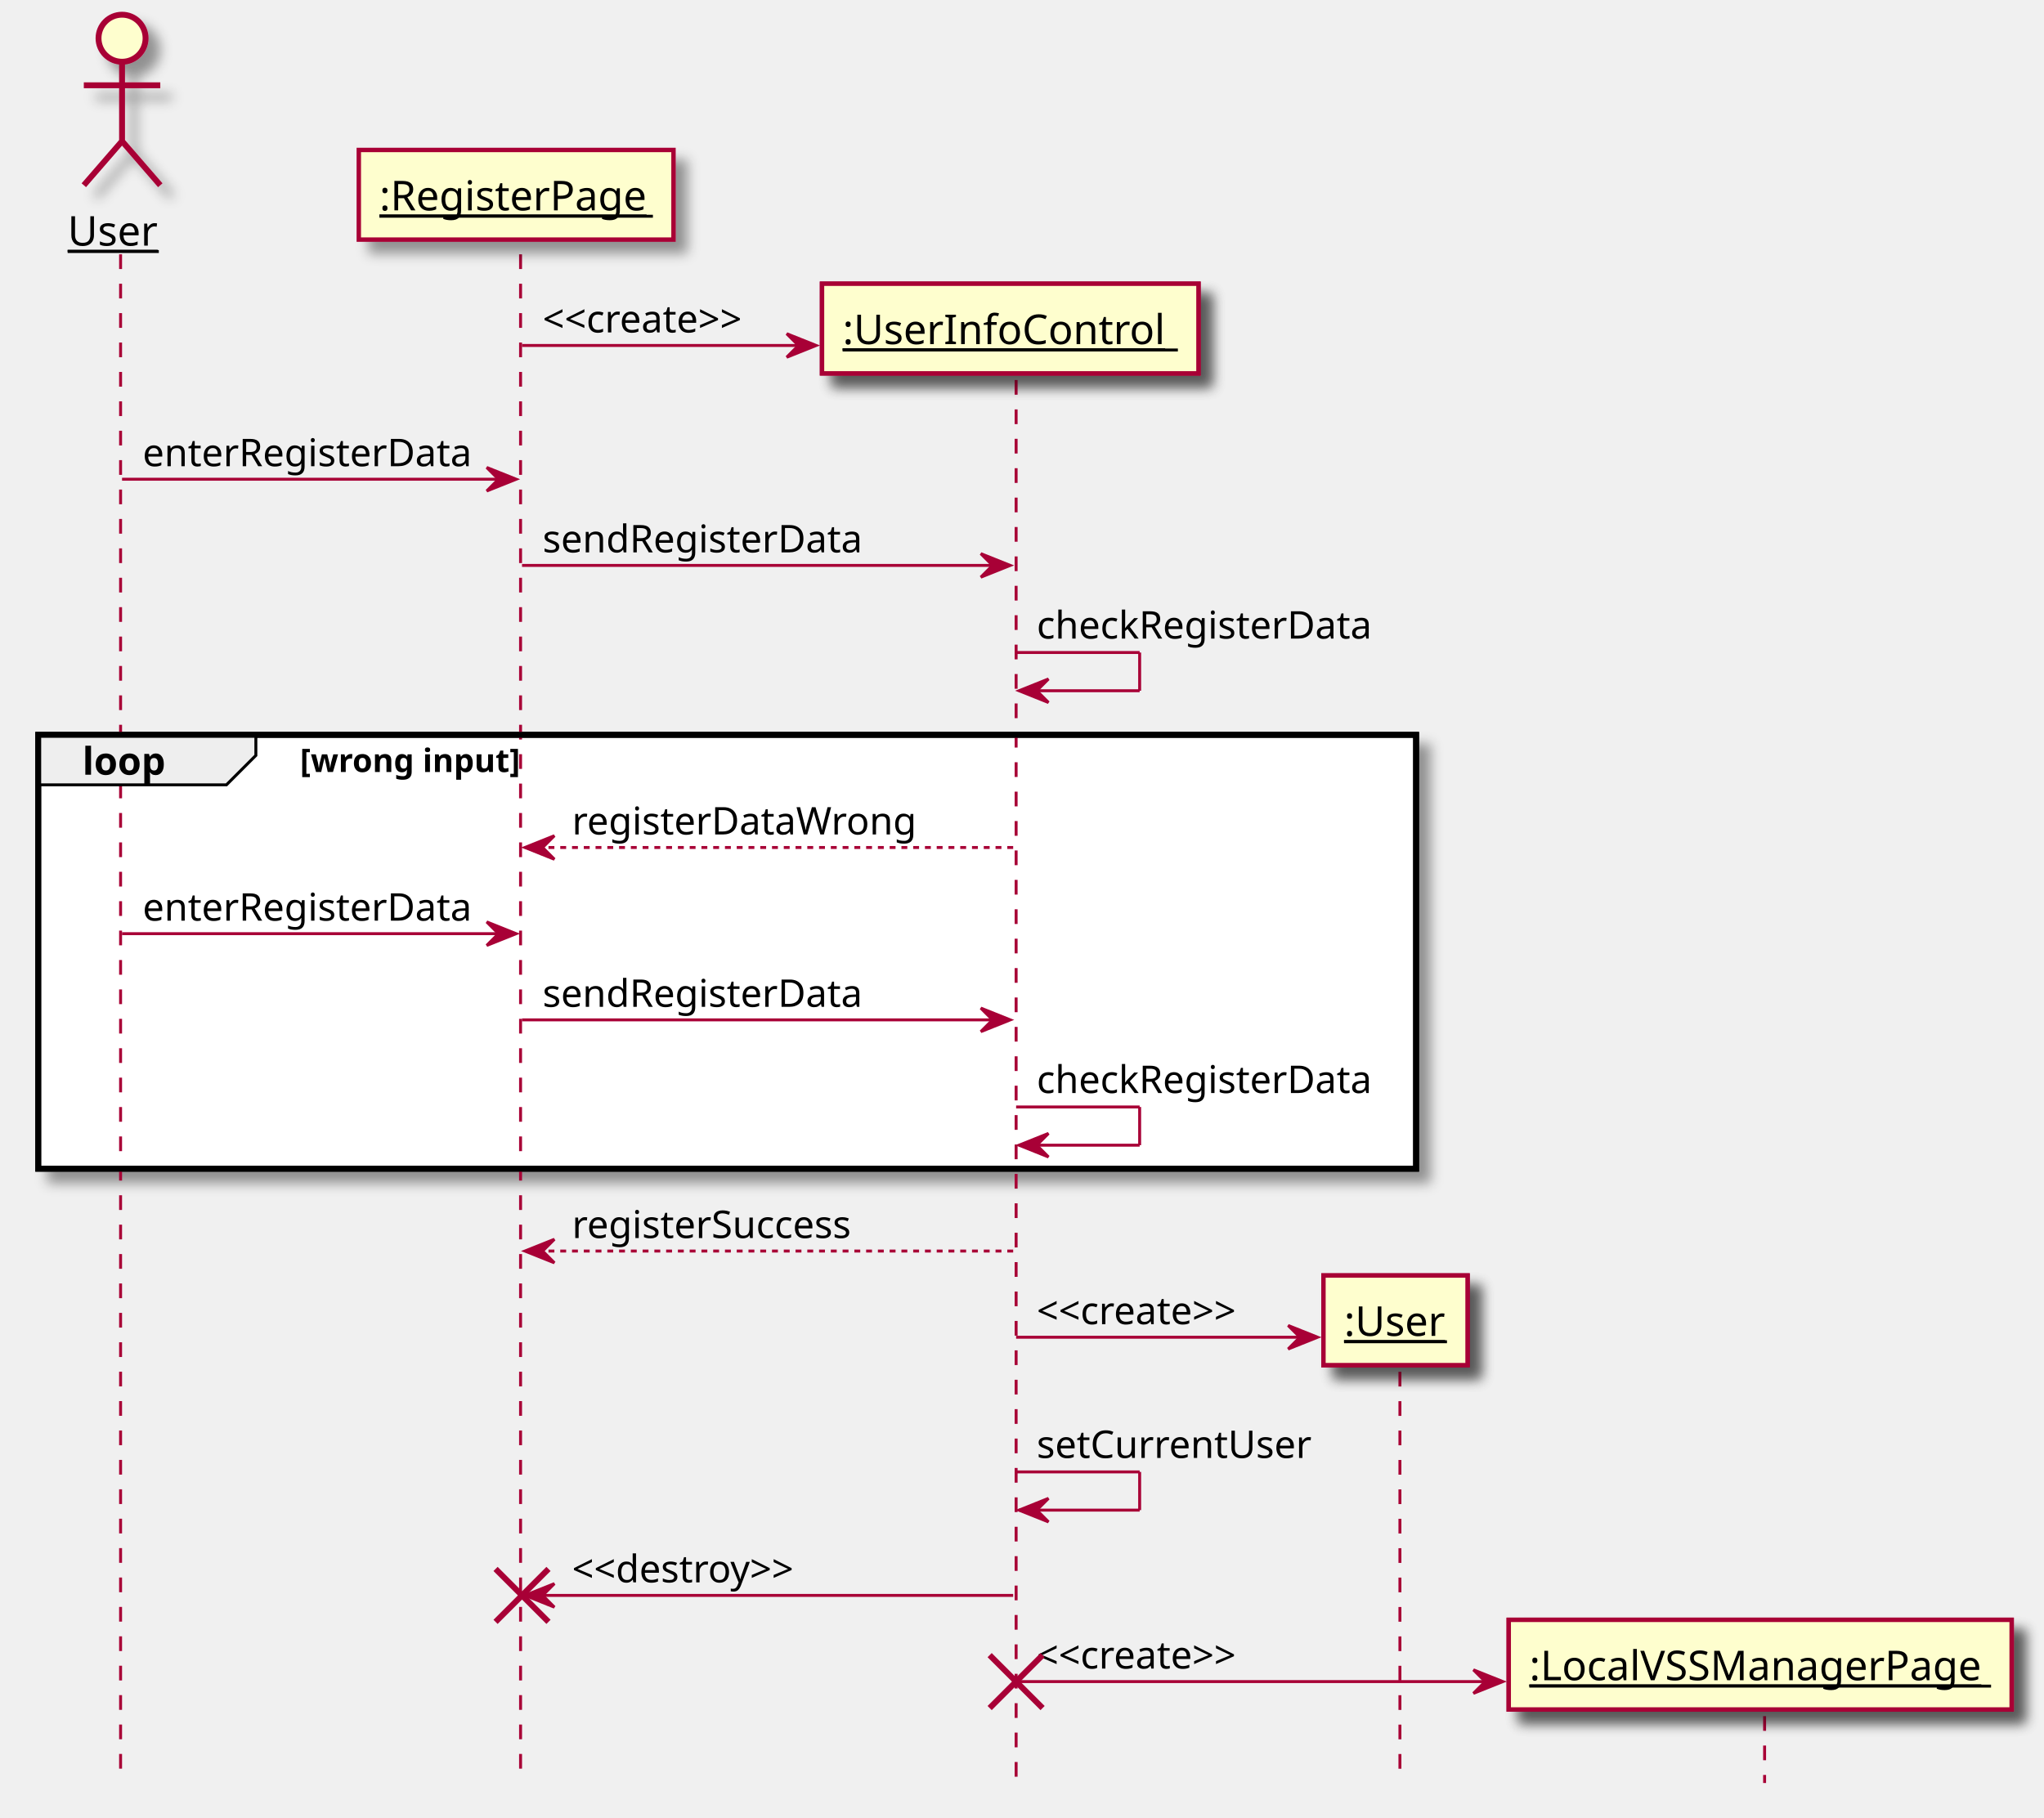
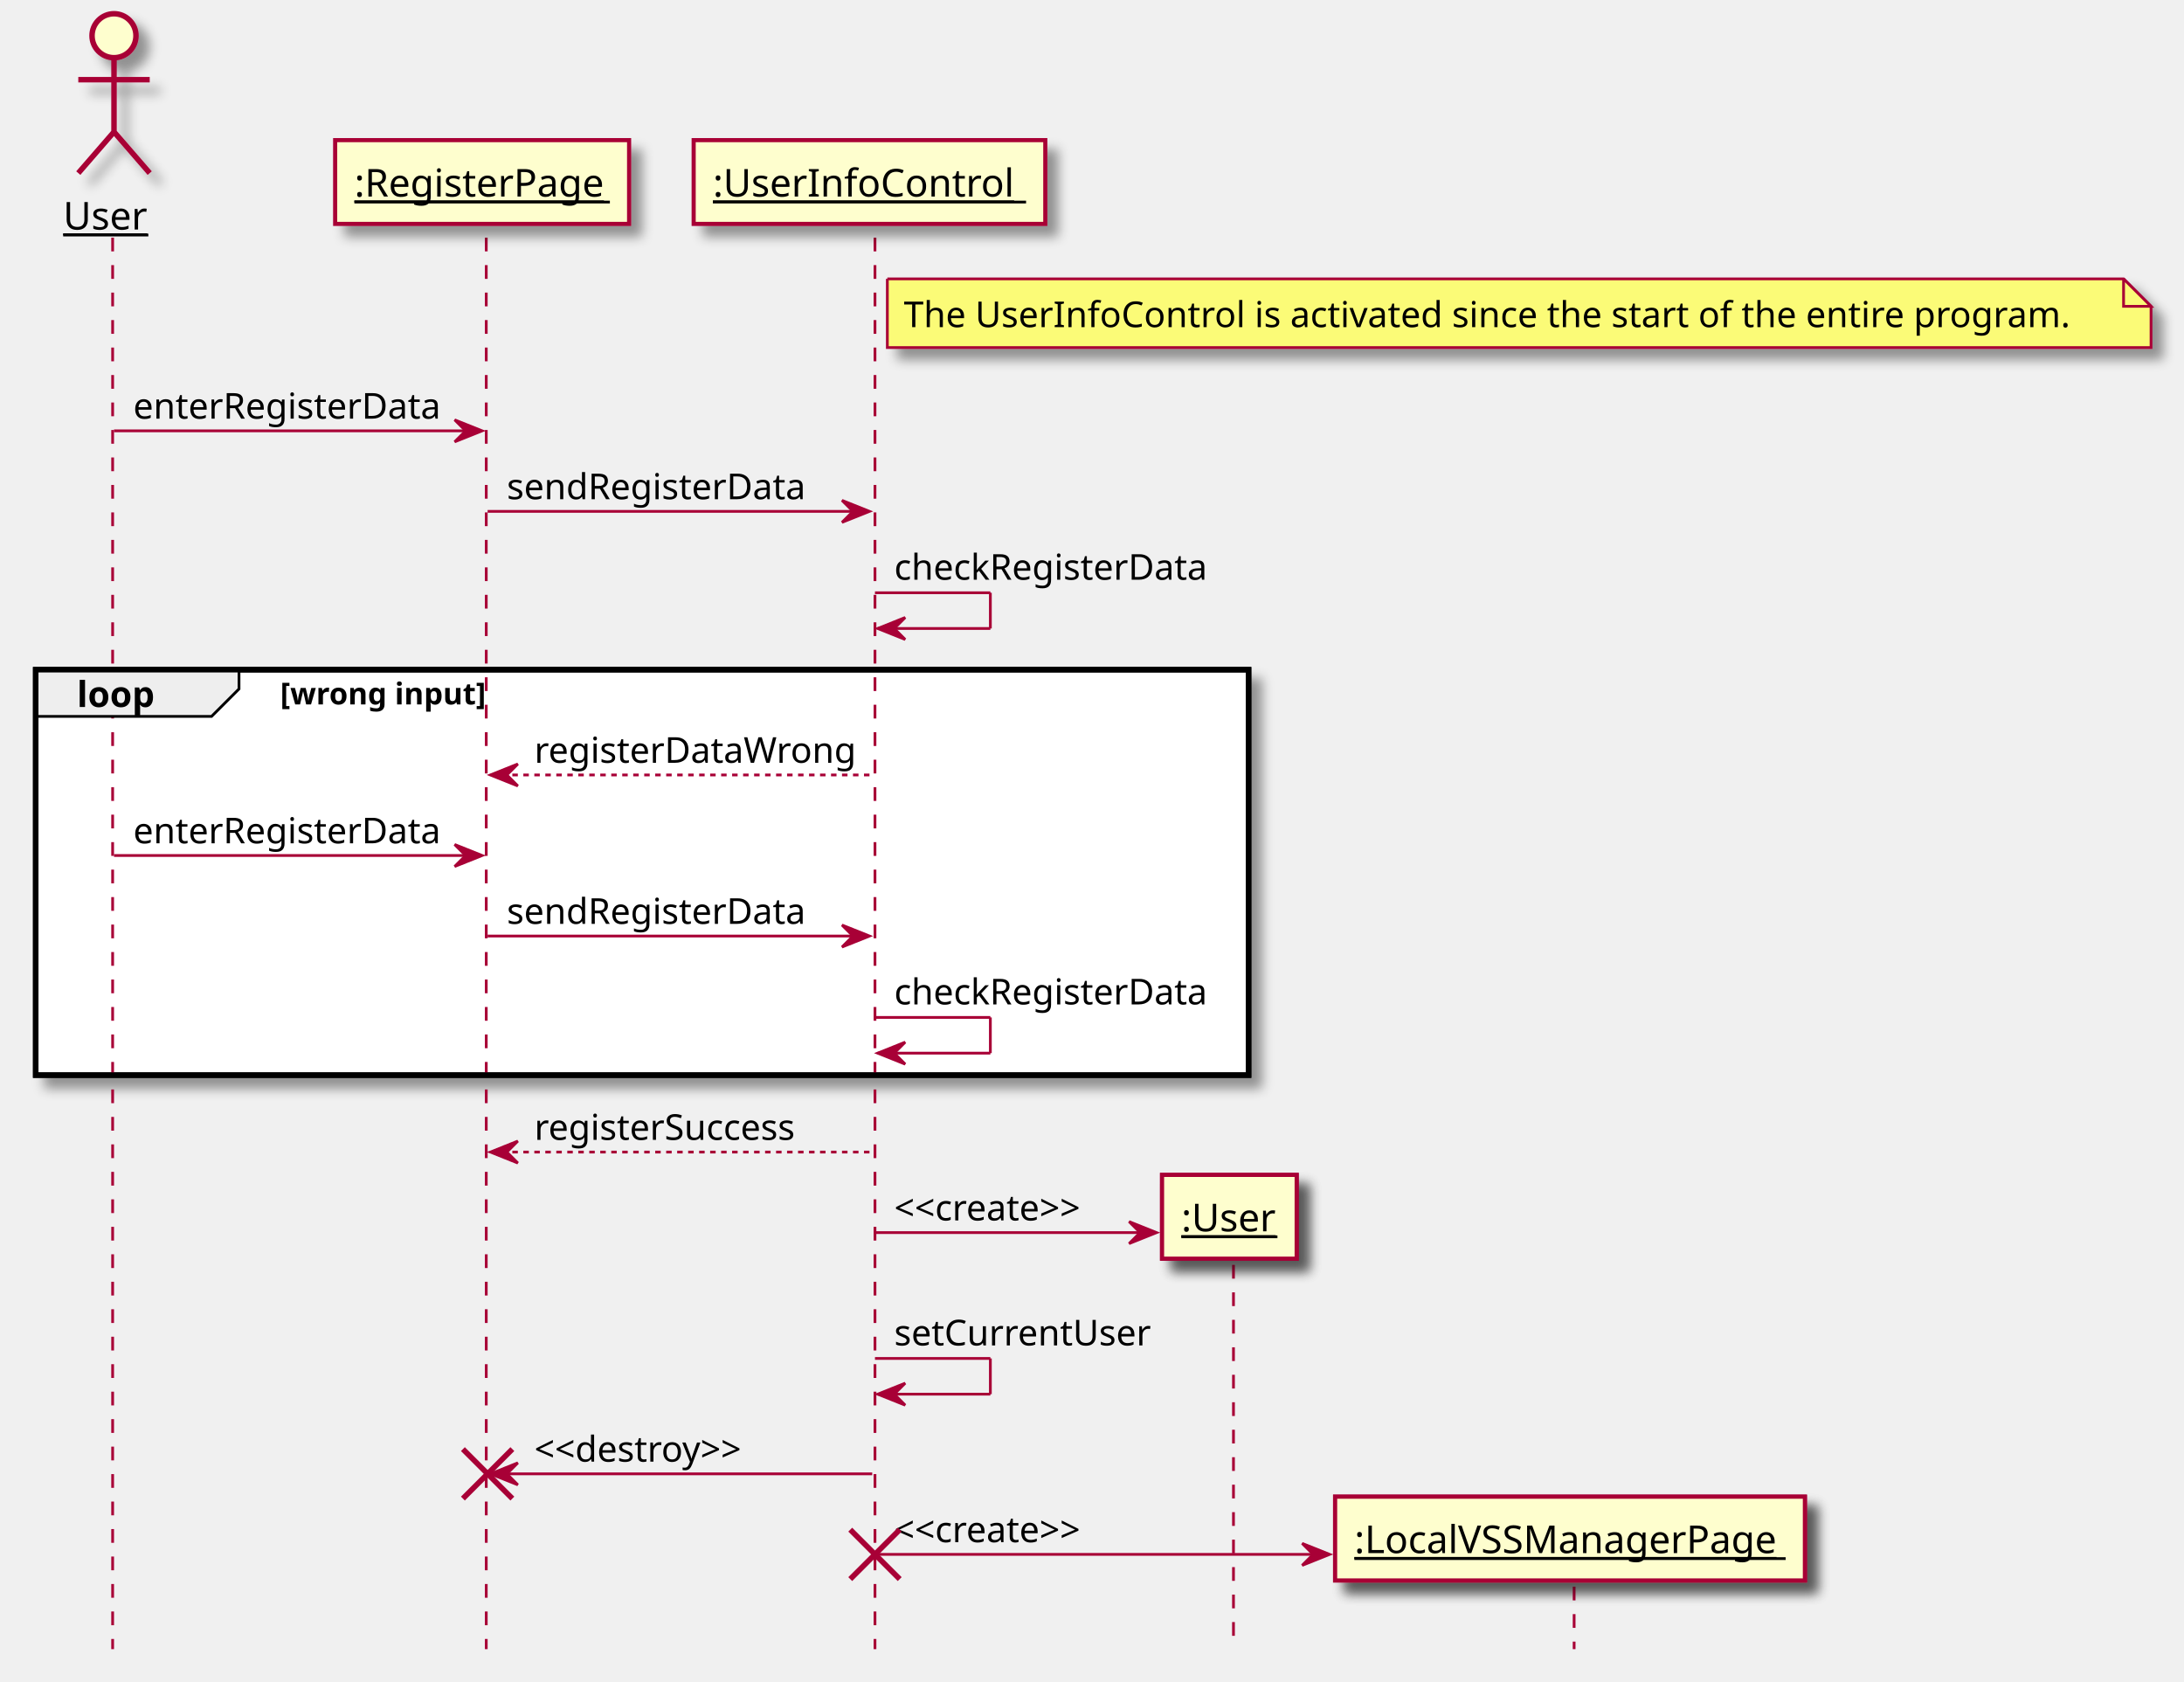
- <svg xmlns="http://www.w3.org/2000/svg" contentScriptType="application/ecmascript" contentStyleType="text/css" height="618px" preserveAspectRatio="none" style="width:695px;height:618px;" version="1.1" viewBox="0 0 695 618" width="695px" zoomAndPan="magnify">
+ <svg xmlns="http://www.w3.org/2000/svg" contentScriptType="application/ecmascript" contentStyleType="text/css" height="612px" preserveAspectRatio="none" style="width:795px;height:612px;" version="1.1" viewBox="0 0 795 612" width="795px" zoomAndPan="magnify">
  <defs>
-     <filter height="300%" id="f18tvggpl348m1" width="300%" x="-1" y="-1">
+     <filter height="300%" id="f1ro2la55lw6bm" width="300%" x="-1" y="-1">
      <feGaussianBlur result="blurOut" stdDeviation="2.0" />
      <feColorMatrix in="blurOut" result="blurOut2" type="matrix" values="0 0 0 0 0 0 0 0 0 0 0 0 0 0 0 0 0 0 .4 0" />
      <feOffset dx="4.0" dy="4.0" in="blurOut2" result="blurOut3" />
      <feBlend in="SourceGraphic" in2="blurOut3" mode="normal" />
    </filter>
  </defs>
  <g>
-     <rect fill="#FEFECE" filter="url(#f18tvggpl348m1)" height="30.488" style="stroke: #A80036; stroke-width: 1.5;" width="128" x="279.5" y="96.488" />
-     <text fill="#000000" font-family="sans-serif" font-size="14" lengthAdjust="spacingAndGlyphs" text-decoration="underline" textLength="114" x="286.5" y="117.023">:UserInfoControl</text>
-     <line style="stroke: #000000; stroke-width: 1.0;" x1="286.5" x2="400.5" y1="119.023" y2="119.023" />
-     <rect fill="#FFFFFF" filter="url(#f18tvggpl348m1)" height="147.553" style="stroke: #000000; stroke-width: 2.0;" width="468.5" x="13" y="249.908" />
-     <rect fill="#FEFECE" filter="url(#f18tvggpl348m1)" height="30.488" style="stroke: #A80036; stroke-width: 1.5;" width="49" x="450" y="433.772" />
-     <text fill="#000000" font-family="sans-serif" font-size="14" lengthAdjust="spacingAndGlyphs" text-decoration="underline" textLength="35" x="457" y="454.307">:User</text>
-     <line style="stroke: #000000; stroke-width: 1.0;" x1="457" x2="492" y1="456.307" y2="456.307" />
-     <rect fill="#FEFECE" filter="url(#f18tvggpl348m1)" height="30.488" style="stroke: #A80036; stroke-width: 1.5;" width="171" x="513" y="550.881" />
-     <text fill="#000000" font-family="sans-serif" font-size="14" lengthAdjust="spacingAndGlyphs" text-decoration="underline" textLength="157" x="520" y="571.416">:LocalVSSManagerPage</text>
-     <line style="stroke: #000000; stroke-width: 1.0;" x1="520" x2="677" y1="573.416" y2="573.416" />
-     <line style="stroke: #A80036; stroke-width: 1.0; stroke-dasharray: 5.0,5.0;" x1="41" x2="41" y1="86.488" y2="606.369" />
-     <line style="stroke: #A80036; stroke-width: 1.0; stroke-dasharray: 5.0,5.0;" x1="177" x2="177" y1="86.488" y2="606.369" />
-     <line style="stroke: #A80036; stroke-width: 1.0; stroke-dasharray: 5.0,5.0;" x1="345.5" x2="345.5" y1="129.232" y2="606.369" />
-     <line style="stroke: #A80036; stroke-width: 1.0; stroke-dasharray: 5.0,5.0;" x1="476" x2="476" y1="466.516" y2="606.369" />
-     <line style="stroke: #A80036; stroke-width: 1.0; stroke-dasharray: 5.0,5.0;" x1="600" x2="600" y1="583.625" y2="606.369" />
+     <rect fill="#FFFFFF" filter="url(#f1ro2la55lw6bm)" height="147.553" style="stroke: #000000; stroke-width: 2.0;" width="441.5" x="13" y="243.731" />
+     <rect fill="#FEFECE" filter="url(#f1ro2la55lw6bm)" height="30.488" style="stroke: #A80036; stroke-width: 1.5;" width="49" x="423" y="427.594" />
+     <text fill="#000000" font-family="sans-serif" font-size="14" lengthAdjust="spacingAndGlyphs" text-decoration="underline" textLength="35" x="430" y="448.129">:User</text>
+     <line style="stroke: #000000; stroke-width: 1.0;" x1="430" x2="465" y1="450.129" y2="450.129" />
+     <rect fill="#FEFECE" filter="url(#f1ro2la55lw6bm)" height="30.488" style="stroke: #A80036; stroke-width: 1.5;" width="171" x="486" y="544.703" />
+     <text fill="#000000" font-family="sans-serif" font-size="14" lengthAdjust="spacingAndGlyphs" text-decoration="underline" textLength="157" x="493" y="565.238">:LocalVSSManagerPage</text>
+     <line style="stroke: #000000; stroke-width: 1.0;" x1="493" x2="650" y1="567.238" y2="567.238" />
+     <line style="stroke: #A80036; stroke-width: 1.0; stroke-dasharray: 5.0,5.0;" x1="41" x2="41" y1="86.488" y2="600.191" />
+     <line style="stroke: #A80036; stroke-width: 1.0; stroke-dasharray: 5.0,5.0;" x1="177" x2="177" y1="86.488" y2="600.191" />
+     <line style="stroke: #A80036; stroke-width: 1.0; stroke-dasharray: 5.0,5.0;" x1="318.5" x2="318.5" y1="86.488" y2="600.191" />
+     <line style="stroke: #A80036; stroke-width: 1.0; stroke-dasharray: 5.0,5.0;" x1="449" x2="449" y1="460.338" y2="600.191" />
+     <line style="stroke: #A80036; stroke-width: 1.0; stroke-dasharray: 5.0,5.0;" x1="573" x2="573" y1="577.447" y2="600.191" />
    <text fill="#000000" font-family="sans-serif" font-size="14" lengthAdjust="spacingAndGlyphs" text-decoration="underline" textLength="31" x="23" y="83.535">User</text>
    <line style="stroke: #000000; stroke-width: 1.0;" x1="23" x2="54" y1="85.535" y2="85.535" />
-     <ellipse cx="41.5" cy="13" fill="#FEFECE" filter="url(#f18tvggpl348m1)" rx="8" ry="8" style="stroke: #A80036; stroke-width: 2.0;" />
-     <path d="M41.5,21 L41.5,48 M28.5,29 L54.5,29 M41.5,48 L28.5,63 M41.5,48 L54.5,63 " fill="none" filter="url(#f18tvggpl348m1)" style="stroke: #A80036; stroke-width: 2.0;" />
-     <rect fill="#FEFECE" filter="url(#f18tvggpl348m1)" height="30.488" style="stroke: #A80036; stroke-width: 1.5;" width="107" x="122" y="51" />
+     <ellipse cx="41.5" cy="13" fill="#FEFECE" filter="url(#f1ro2la55lw6bm)" rx="8" ry="8" style="stroke: #A80036; stroke-width: 2.0;" />
+     <path d="M41.5,21 L41.5,48 M28.5,29 L54.5,29 M41.5,48 L28.5,63 M41.5,48 L54.5,63 " fill="none" filter="url(#f1ro2la55lw6bm)" style="stroke: #A80036; stroke-width: 2.0;" />
+     <rect fill="#FEFECE" filter="url(#f1ro2la55lw6bm)" height="30.488" style="stroke: #A80036; stroke-width: 1.5;" width="107" x="122" y="51" />
    <text fill="#000000" font-family="sans-serif" font-size="14" lengthAdjust="spacingAndGlyphs" text-decoration="underline" textLength="93" x="129" y="71.535">:RegisterPage</text>
    <line style="stroke: #000000; stroke-width: 1.0;" x1="129" x2="222" y1="73.535" y2="73.535" />
-     <polygon fill="#A80036" points="267.5,113.488,277.5,117.488,267.5,121.488,271.5,117.488" style="stroke: #A80036; stroke-width: 1.0;" />
-     <line style="stroke: #A80036; stroke-width: 1.0;" x1="177.5" x2="273.5" y1="117.488" y2="117.488" />
-     <text fill="#000000" font-family="sans-serif" font-size="13" lengthAdjust="spacingAndGlyphs" textLength="78" x="184.5" y="113.057">&lt;&lt;create&gt;&gt;</text>
-     <rect fill="#FEFECE" filter="url(#f18tvggpl348m1)" height="30.488" style="stroke: #A80036; stroke-width: 1.5;" width="128" x="279.5" y="96.488" />
-     <text fill="#000000" font-family="sans-serif" font-size="14" lengthAdjust="spacingAndGlyphs" text-decoration="underline" textLength="114" x="286.5" y="117.023">:UserInfoControl</text>
-     <line style="stroke: #000000; stroke-width: 1.0;" x1="286.5" x2="400.5" y1="119.023" y2="119.023" />
-     <polygon fill="#A80036" points="165.5,158.977,175.5,162.977,165.5,166.977,169.5,162.977" style="stroke: #A80036; stroke-width: 1.0;" />
-     <line style="stroke: #A80036; stroke-width: 1.0;" x1="41.5" x2="171.5" y1="162.977" y2="162.977" />
-     <text fill="#000000" font-family="sans-serif" font-size="13" lengthAdjust="spacingAndGlyphs" textLength="112" x="48.5" y="158.545">enterRegisterData</text>
-     <polygon fill="#A80036" points="333.5,188.287,343.5,192.287,333.5,196.287,337.5,192.287" style="stroke: #A80036; stroke-width: 1.0;" />
-     <line style="stroke: #A80036; stroke-width: 1.0;" x1="177.5" x2="339.5" y1="192.287" y2="192.287" />
-     <text fill="#000000" font-family="sans-serif" font-size="13" lengthAdjust="spacingAndGlyphs" textLength="110" x="184.5" y="187.856">sendRegisterData</text>
-     <line style="stroke: #A80036; stroke-width: 1.0;" x1="345.5" x2="387.5" y1="221.908" y2="221.908" />
-     <line style="stroke: #A80036; stroke-width: 1.0;" x1="387.5" x2="387.5" y1="221.908" y2="234.908" />
-     <line style="stroke: #A80036; stroke-width: 1.0;" x1="346.5" x2="387.5" y1="234.908" y2="234.908" />
-     <polygon fill="#A80036" points="356.5,230.908,346.5,234.908,356.5,238.908,352.5,234.908" style="stroke: #A80036; stroke-width: 1.0;" />
-     <text fill="#000000" font-family="sans-serif" font-size="13" lengthAdjust="spacingAndGlyphs" textLength="117" x="352.5" y="217.166">checkRegisterData</text>
-     <path d="M13,249.908 L87,249.908 L87,256.908 L77,266.908 L13,266.908 L13,249.908 " fill="#EEEEEE" style="stroke: #000000; stroke-width: 1.0;" />
-     <rect fill="none" height="147.553" style="stroke: #000000; stroke-width: 2.0;" width="468.5" x="13" y="249.908" />
-     <text fill="#000000" font-family="sans-serif" font-size="13" font-weight="bold" lengthAdjust="spacingAndGlyphs" textLength="29" x="28" y="263.477">loop</text>
-     <text fill="#000000" font-family="sans-serif" font-size="11" font-weight="bold" lengthAdjust="spacingAndGlyphs" textLength="76" x="102" y="262.543">[wrong input]</text>
-     <polygon fill="#A80036" points="188.5,284.219,178.5,288.219,188.5,292.219,184.5,288.219" style="stroke: #A80036; stroke-width: 1.0;" />
-     <line style="stroke: #A80036; stroke-width: 1.0; stroke-dasharray: 2.0,2.0;" x1="182.5" x2="344.5" y1="288.219" y2="288.219" />
-     <text fill="#000000" font-family="sans-serif" font-size="13" lengthAdjust="spacingAndGlyphs" textLength="117" x="194.5" y="283.787">registerDataWrong</text>
-     <polygon fill="#A80036" points="165.5,313.529,175.5,317.529,165.5,321.529,169.5,317.529" style="stroke: #A80036; stroke-width: 1.0;" />
-     <line style="stroke: #A80036; stroke-width: 1.0;" x1="41.5" x2="171.5" y1="317.529" y2="317.529" />
-     <text fill="#000000" font-family="sans-serif" font-size="13" lengthAdjust="spacingAndGlyphs" textLength="112" x="48.5" y="313.098">enterRegisterData</text>
-     <polygon fill="#A80036" points="333.5,342.84,343.5,346.84,333.5,350.84,337.5,346.84" style="stroke: #A80036; stroke-width: 1.0;" />
-     <line style="stroke: #A80036; stroke-width: 1.0;" x1="177.5" x2="339.5" y1="346.84" y2="346.84" />
-     <text fill="#000000" font-family="sans-serif" font-size="13" lengthAdjust="spacingAndGlyphs" textLength="110" x="184.5" y="342.408">sendRegisterData</text>
-     <line style="stroke: #A80036; stroke-width: 1.0;" x1="345.5" x2="387.5" y1="376.461" y2="376.461" />
-     <line style="stroke: #A80036; stroke-width: 1.0;" x1="387.5" x2="387.5" y1="376.461" y2="389.461" />
-     <line style="stroke: #A80036; stroke-width: 1.0;" x1="346.5" x2="387.5" y1="389.461" y2="389.461" />
-     <polygon fill="#A80036" points="356.5,385.461,346.5,389.461,356.5,393.461,352.5,389.461" style="stroke: #A80036; stroke-width: 1.0;" />
-     <text fill="#000000" font-family="sans-serif" font-size="13" lengthAdjust="spacingAndGlyphs" textLength="117" x="352.5" y="371.719">checkRegisterData</text>
-     <polygon fill="#A80036" points="188.5,421.461,178.5,425.461,188.5,429.461,184.5,425.461" style="stroke: #A80036; stroke-width: 1.0;" />
-     <line style="stroke: #A80036; stroke-width: 1.0; stroke-dasharray: 2.0,2.0;" x1="182.5" x2="344.5" y1="425.461" y2="425.461" />
-     <text fill="#000000" font-family="sans-serif" font-size="13" lengthAdjust="spacingAndGlyphs" textLength="98" x="194.5" y="421.029">registerSuccess</text>
-     <polygon fill="#A80036" points="438,450.772,448,454.772,438,458.772,442,454.772" style="stroke: #A80036; stroke-width: 1.0;" />
-     <line style="stroke: #A80036; stroke-width: 1.0;" x1="345.5" x2="444" y1="454.772" y2="454.772" />
-     <text fill="#000000" font-family="sans-serif" font-size="13" lengthAdjust="spacingAndGlyphs" textLength="78" x="352.5" y="450.34">&lt;&lt;create&gt;&gt;</text>
-     <rect fill="#FEFECE" filter="url(#f18tvggpl348m1)" height="30.488" style="stroke: #A80036; stroke-width: 1.5;" width="49" x="450" y="433.772" />
-     <text fill="#000000" font-family="sans-serif" font-size="14" lengthAdjust="spacingAndGlyphs" text-decoration="underline" textLength="35" x="457" y="454.307">:User</text>
-     <line style="stroke: #000000; stroke-width: 1.0;" x1="457" x2="492" y1="456.307" y2="456.307" />
-     <line style="stroke: #A80036; stroke-width: 1.0;" x1="345.5" x2="387.5" y1="500.57" y2="500.57" />
-     <line style="stroke: #A80036; stroke-width: 1.0;" x1="387.5" x2="387.5" y1="500.57" y2="513.57" />
-     <line style="stroke: #A80036; stroke-width: 1.0;" x1="346.5" x2="387.5" y1="513.57" y2="513.57" />
-     <polygon fill="#A80036" points="356.5,509.57,346.5,513.57,356.5,517.57,352.5,513.57" style="stroke: #A80036; stroke-width: 1.0;" />
-     <text fill="#000000" font-family="sans-serif" font-size="13" lengthAdjust="spacingAndGlyphs" textLength="94" x="352.5" y="495.828">setCurrentUser</text>
-     <polygon fill="#A80036" points="188.5,538.57,178.5,542.57,188.5,546.57,184.5,542.57" style="stroke: #A80036; stroke-width: 1.0;" />
-     <line style="stroke: #A80036; stroke-width: 1.0;" x1="182.5" x2="344.5" y1="542.57" y2="542.57" />
-     <text fill="#000000" font-family="sans-serif" font-size="13" lengthAdjust="spacingAndGlyphs" textLength="87" x="194.5" y="538.139">&lt;&lt;destroy&gt;&gt;</text>
-     <line style="stroke: #A80036; stroke-width: 2.0;" x1="168.5" x2="186.5" y1="533.57" y2="551.57" />
-     <line style="stroke: #A80036; stroke-width: 2.0;" x1="168.5" x2="186.5" y1="551.57" y2="533.57" />
-     <polygon fill="#A80036" points="501,567.881,511,571.881,501,575.881,505,571.881" style="stroke: #A80036; stroke-width: 1.0;" />
-     <line style="stroke: #A80036; stroke-width: 1.0;" x1="345.5" x2="507" y1="571.881" y2="571.881" />
-     <text fill="#000000" font-family="sans-serif" font-size="13" lengthAdjust="spacingAndGlyphs" textLength="78" x="352.5" y="567.449">&lt;&lt;create&gt;&gt;</text>
-     <rect fill="#FEFECE" filter="url(#f18tvggpl348m1)" height="30.488" style="stroke: #A80036; stroke-width: 1.5;" width="171" x="513" y="550.881" />
-     <text fill="#000000" font-family="sans-serif" font-size="14" lengthAdjust="spacingAndGlyphs" text-decoration="underline" textLength="157" x="520" y="571.416">:LocalVSSManagerPage</text>
-     <line style="stroke: #000000; stroke-width: 1.0;" x1="520" x2="677" y1="573.416" y2="573.416" />
-     <line style="stroke: #A80036; stroke-width: 2.0;" x1="336.5" x2="354.5" y1="562.881" y2="580.881" />
-     <line style="stroke: #A80036; stroke-width: 2.0;" x1="336.5" x2="354.5" y1="580.881" y2="562.881" />
+     <rect fill="#FEFECE" filter="url(#f1ro2la55lw6bm)" height="30.488" style="stroke: #A80036; stroke-width: 1.5;" width="128" x="252.5" y="51" />
+     <text fill="#000000" font-family="sans-serif" font-size="14" lengthAdjust="spacingAndGlyphs" text-decoration="underline" textLength="114" x="259.5" y="71.535">:UserInfoControl</text>
+     <line style="stroke: #000000; stroke-width: 1.0;" x1="259.5" x2="373.5" y1="73.535" y2="73.535" />
+     <path d="M323,101.488 L323,126.488 L783,126.488 L783,111.488 L773,101.488 L323,101.488 " fill="#FBFB77" filter="url(#f1ro2la55lw6bm)" style="stroke: #A80036; stroke-width: 1.0;" />
+     <path d="M773,101.488 L773,111.488 L783,111.488 L773,101.488 " fill="#FBFB77" style="stroke: #A80036; stroke-width: 1.0;" />
+     <text fill="#000000" font-family="sans-serif" font-size="13" lengthAdjust="spacingAndGlyphs" textLength="439" x="329" y="119.057">The UserInfoControl is activated since the start of the entire program.</text>
+     <polygon fill="#A80036" points="165.5,152.799,175.5,156.799,165.5,160.799,169.5,156.799" style="stroke: #A80036; stroke-width: 1.0;" />
+     <line style="stroke: #A80036; stroke-width: 1.0;" x1="41.5" x2="171.5" y1="156.799" y2="156.799" />
+     <text fill="#000000" font-family="sans-serif" font-size="13" lengthAdjust="spacingAndGlyphs" textLength="112" x="48.5" y="152.367">enterRegisterData</text>
+     <polygon fill="#A80036" points="306.5,182.109,316.5,186.109,306.5,190.109,310.5,186.109" style="stroke: #A80036; stroke-width: 1.0;" />
+     <line style="stroke: #A80036; stroke-width: 1.0;" x1="177.5" x2="312.5" y1="186.109" y2="186.109" />
+     <text fill="#000000" font-family="sans-serif" font-size="13" lengthAdjust="spacingAndGlyphs" textLength="110" x="184.5" y="181.678">sendRegisterData</text>
+     <line style="stroke: #A80036; stroke-width: 1.0;" x1="318.5" x2="360.5" y1="215.731" y2="215.731" />
+     <line style="stroke: #A80036; stroke-width: 1.0;" x1="360.5" x2="360.5" y1="215.731" y2="228.731" />
+     <line style="stroke: #A80036; stroke-width: 1.0;" x1="319.5" x2="360.5" y1="228.731" y2="228.731" />
+     <polygon fill="#A80036" points="329.5,224.731,319.5,228.731,329.5,232.731,325.5,228.731" style="stroke: #A80036; stroke-width: 1.0;" />
+     <text fill="#000000" font-family="sans-serif" font-size="13" lengthAdjust="spacingAndGlyphs" textLength="117" x="325.5" y="210.988">checkRegisterData</text>
+     <path d="M13,243.731 L87,243.731 L87,250.731 L77,260.731 L13,260.731 L13,243.731 " fill="#EEEEEE" style="stroke: #000000; stroke-width: 1.0;" />
+     <rect fill="none" height="147.553" style="stroke: #000000; stroke-width: 2.0;" width="441.5" x="13" y="243.731" />
+     <text fill="#000000" font-family="sans-serif" font-size="13" font-weight="bold" lengthAdjust="spacingAndGlyphs" textLength="29" x="28" y="257.299">loop</text>
+     <text fill="#000000" font-family="sans-serif" font-size="11" font-weight="bold" lengthAdjust="spacingAndGlyphs" textLength="76" x="102" y="256.365">[wrong input]</text>
+     <polygon fill="#A80036" points="188.5,278.041,178.5,282.041,188.5,286.041,184.5,282.041" style="stroke: #A80036; stroke-width: 1.0;" />
+     <line style="stroke: #A80036; stroke-width: 1.0; stroke-dasharray: 2.0,2.0;" x1="182.5" x2="317.5" y1="282.041" y2="282.041" />
+     <text fill="#000000" font-family="sans-serif" font-size="13" lengthAdjust="spacingAndGlyphs" textLength="117" x="194.5" y="277.609">registerDataWrong</text>
+     <polygon fill="#A80036" points="165.5,307.352,175.5,311.352,165.5,315.352,169.5,311.352" style="stroke: #A80036; stroke-width: 1.0;" />
+     <line style="stroke: #A80036; stroke-width: 1.0;" x1="41.5" x2="171.5" y1="311.352" y2="311.352" />
+     <text fill="#000000" font-family="sans-serif" font-size="13" lengthAdjust="spacingAndGlyphs" textLength="112" x="48.5" y="306.92">enterRegisterData</text>
+     <polygon fill="#A80036" points="306.5,336.662,316.5,340.662,306.5,344.662,310.5,340.662" style="stroke: #A80036; stroke-width: 1.0;" />
+     <line style="stroke: #A80036; stroke-width: 1.0;" x1="177.5" x2="312.5" y1="340.662" y2="340.662" />
+     <text fill="#000000" font-family="sans-serif" font-size="13" lengthAdjust="spacingAndGlyphs" textLength="110" x="184.5" y="336.231">sendRegisterData</text>
+     <line style="stroke: #A80036; stroke-width: 1.0;" x1="318.5" x2="360.5" y1="370.283" y2="370.283" />
+     <line style="stroke: #A80036; stroke-width: 1.0;" x1="360.5" x2="360.5" y1="370.283" y2="383.283" />
+     <line style="stroke: #A80036; stroke-width: 1.0;" x1="319.5" x2="360.5" y1="383.283" y2="383.283" />
+     <polygon fill="#A80036" points="329.5,379.283,319.5,383.283,329.5,387.283,325.5,383.283" style="stroke: #A80036; stroke-width: 1.0;" />
+     <text fill="#000000" font-family="sans-serif" font-size="13" lengthAdjust="spacingAndGlyphs" textLength="117" x="325.5" y="365.541">checkRegisterData</text>
+     <polygon fill="#A80036" points="188.5,415.283,178.5,419.283,188.5,423.283,184.5,419.283" style="stroke: #A80036; stroke-width: 1.0;" />
+     <line style="stroke: #A80036; stroke-width: 1.0; stroke-dasharray: 2.0,2.0;" x1="182.5" x2="317.5" y1="419.283" y2="419.283" />
+     <text fill="#000000" font-family="sans-serif" font-size="13" lengthAdjust="spacingAndGlyphs" textLength="98" x="194.5" y="414.852">registerSuccess</text>
+     <polygon fill="#A80036" points="411,444.594,421,448.594,411,452.594,415,448.594" style="stroke: #A80036; stroke-width: 1.0;" />
+     <line style="stroke: #A80036; stroke-width: 1.0;" x1="318.5" x2="417" y1="448.594" y2="448.594" />
+     <text fill="#000000" font-family="sans-serif" font-size="13" lengthAdjust="spacingAndGlyphs" textLength="78" x="325.5" y="444.162">&lt;&lt;create&gt;&gt;</text>
+     <rect fill="#FEFECE" filter="url(#f1ro2la55lw6bm)" height="30.488" style="stroke: #A80036; stroke-width: 1.5;" width="49" x="423" y="427.594" />
+     <text fill="#000000" font-family="sans-serif" font-size="14" lengthAdjust="spacingAndGlyphs" text-decoration="underline" textLength="35" x="430" y="448.129">:User</text>
+     <line style="stroke: #000000; stroke-width: 1.0;" x1="430" x2="465" y1="450.129" y2="450.129" />
+     <line style="stroke: #A80036; stroke-width: 1.0;" x1="318.5" x2="360.5" y1="494.393" y2="494.393" />
+     <line style="stroke: #A80036; stroke-width: 1.0;" x1="360.5" x2="360.5" y1="494.393" y2="507.393" />
+     <line style="stroke: #A80036; stroke-width: 1.0;" x1="319.5" x2="360.5" y1="507.393" y2="507.393" />
+     <polygon fill="#A80036" points="329.5,503.393,319.5,507.393,329.5,511.393,325.5,507.393" style="stroke: #A80036; stroke-width: 1.0;" />
+     <text fill="#000000" font-family="sans-serif" font-size="13" lengthAdjust="spacingAndGlyphs" textLength="94" x="325.5" y="489.65">setCurrentUser</text>
+     <polygon fill="#A80036" points="188.5,532.393,178.5,536.393,188.5,540.393,184.5,536.393" style="stroke: #A80036; stroke-width: 1.0;" />
+     <line style="stroke: #A80036; stroke-width: 1.0;" x1="182.5" x2="317.5" y1="536.393" y2="536.393" />
+     <text fill="#000000" font-family="sans-serif" font-size="13" lengthAdjust="spacingAndGlyphs" textLength="87" x="194.5" y="531.961">&lt;&lt;destroy&gt;&gt;</text>
+     <line style="stroke: #A80036; stroke-width: 2.0;" x1="168.5" x2="186.5" y1="527.393" y2="545.393" />
+     <line style="stroke: #A80036; stroke-width: 2.0;" x1="168.5" x2="186.5" y1="545.393" y2="527.393" />
+     <polygon fill="#A80036" points="474,561.703,484,565.703,474,569.703,478,565.703" style="stroke: #A80036; stroke-width: 1.0;" />
+     <line style="stroke: #A80036; stroke-width: 1.0;" x1="318.5" x2="480" y1="565.703" y2="565.703" />
+     <text fill="#000000" font-family="sans-serif" font-size="13" lengthAdjust="spacingAndGlyphs" textLength="78" x="325.5" y="561.271">&lt;&lt;create&gt;&gt;</text>
+     <rect fill="#FEFECE" filter="url(#f1ro2la55lw6bm)" height="30.488" style="stroke: #A80036; stroke-width: 1.5;" width="171" x="486" y="544.703" />
+     <text fill="#000000" font-family="sans-serif" font-size="14" lengthAdjust="spacingAndGlyphs" text-decoration="underline" textLength="157" x="493" y="565.238">:LocalVSSManagerPage</text>
+     <line style="stroke: #000000; stroke-width: 1.0;" x1="493" x2="650" y1="567.238" y2="567.238" />
+     <line style="stroke: #A80036; stroke-width: 2.0;" x1="309.5" x2="327.5" y1="556.703" y2="574.703" />
+     <line style="stroke: #A80036; stroke-width: 2.0;" x1="309.5" x2="327.5" y1="574.703" y2="556.703" />
  </g>
</svg>
